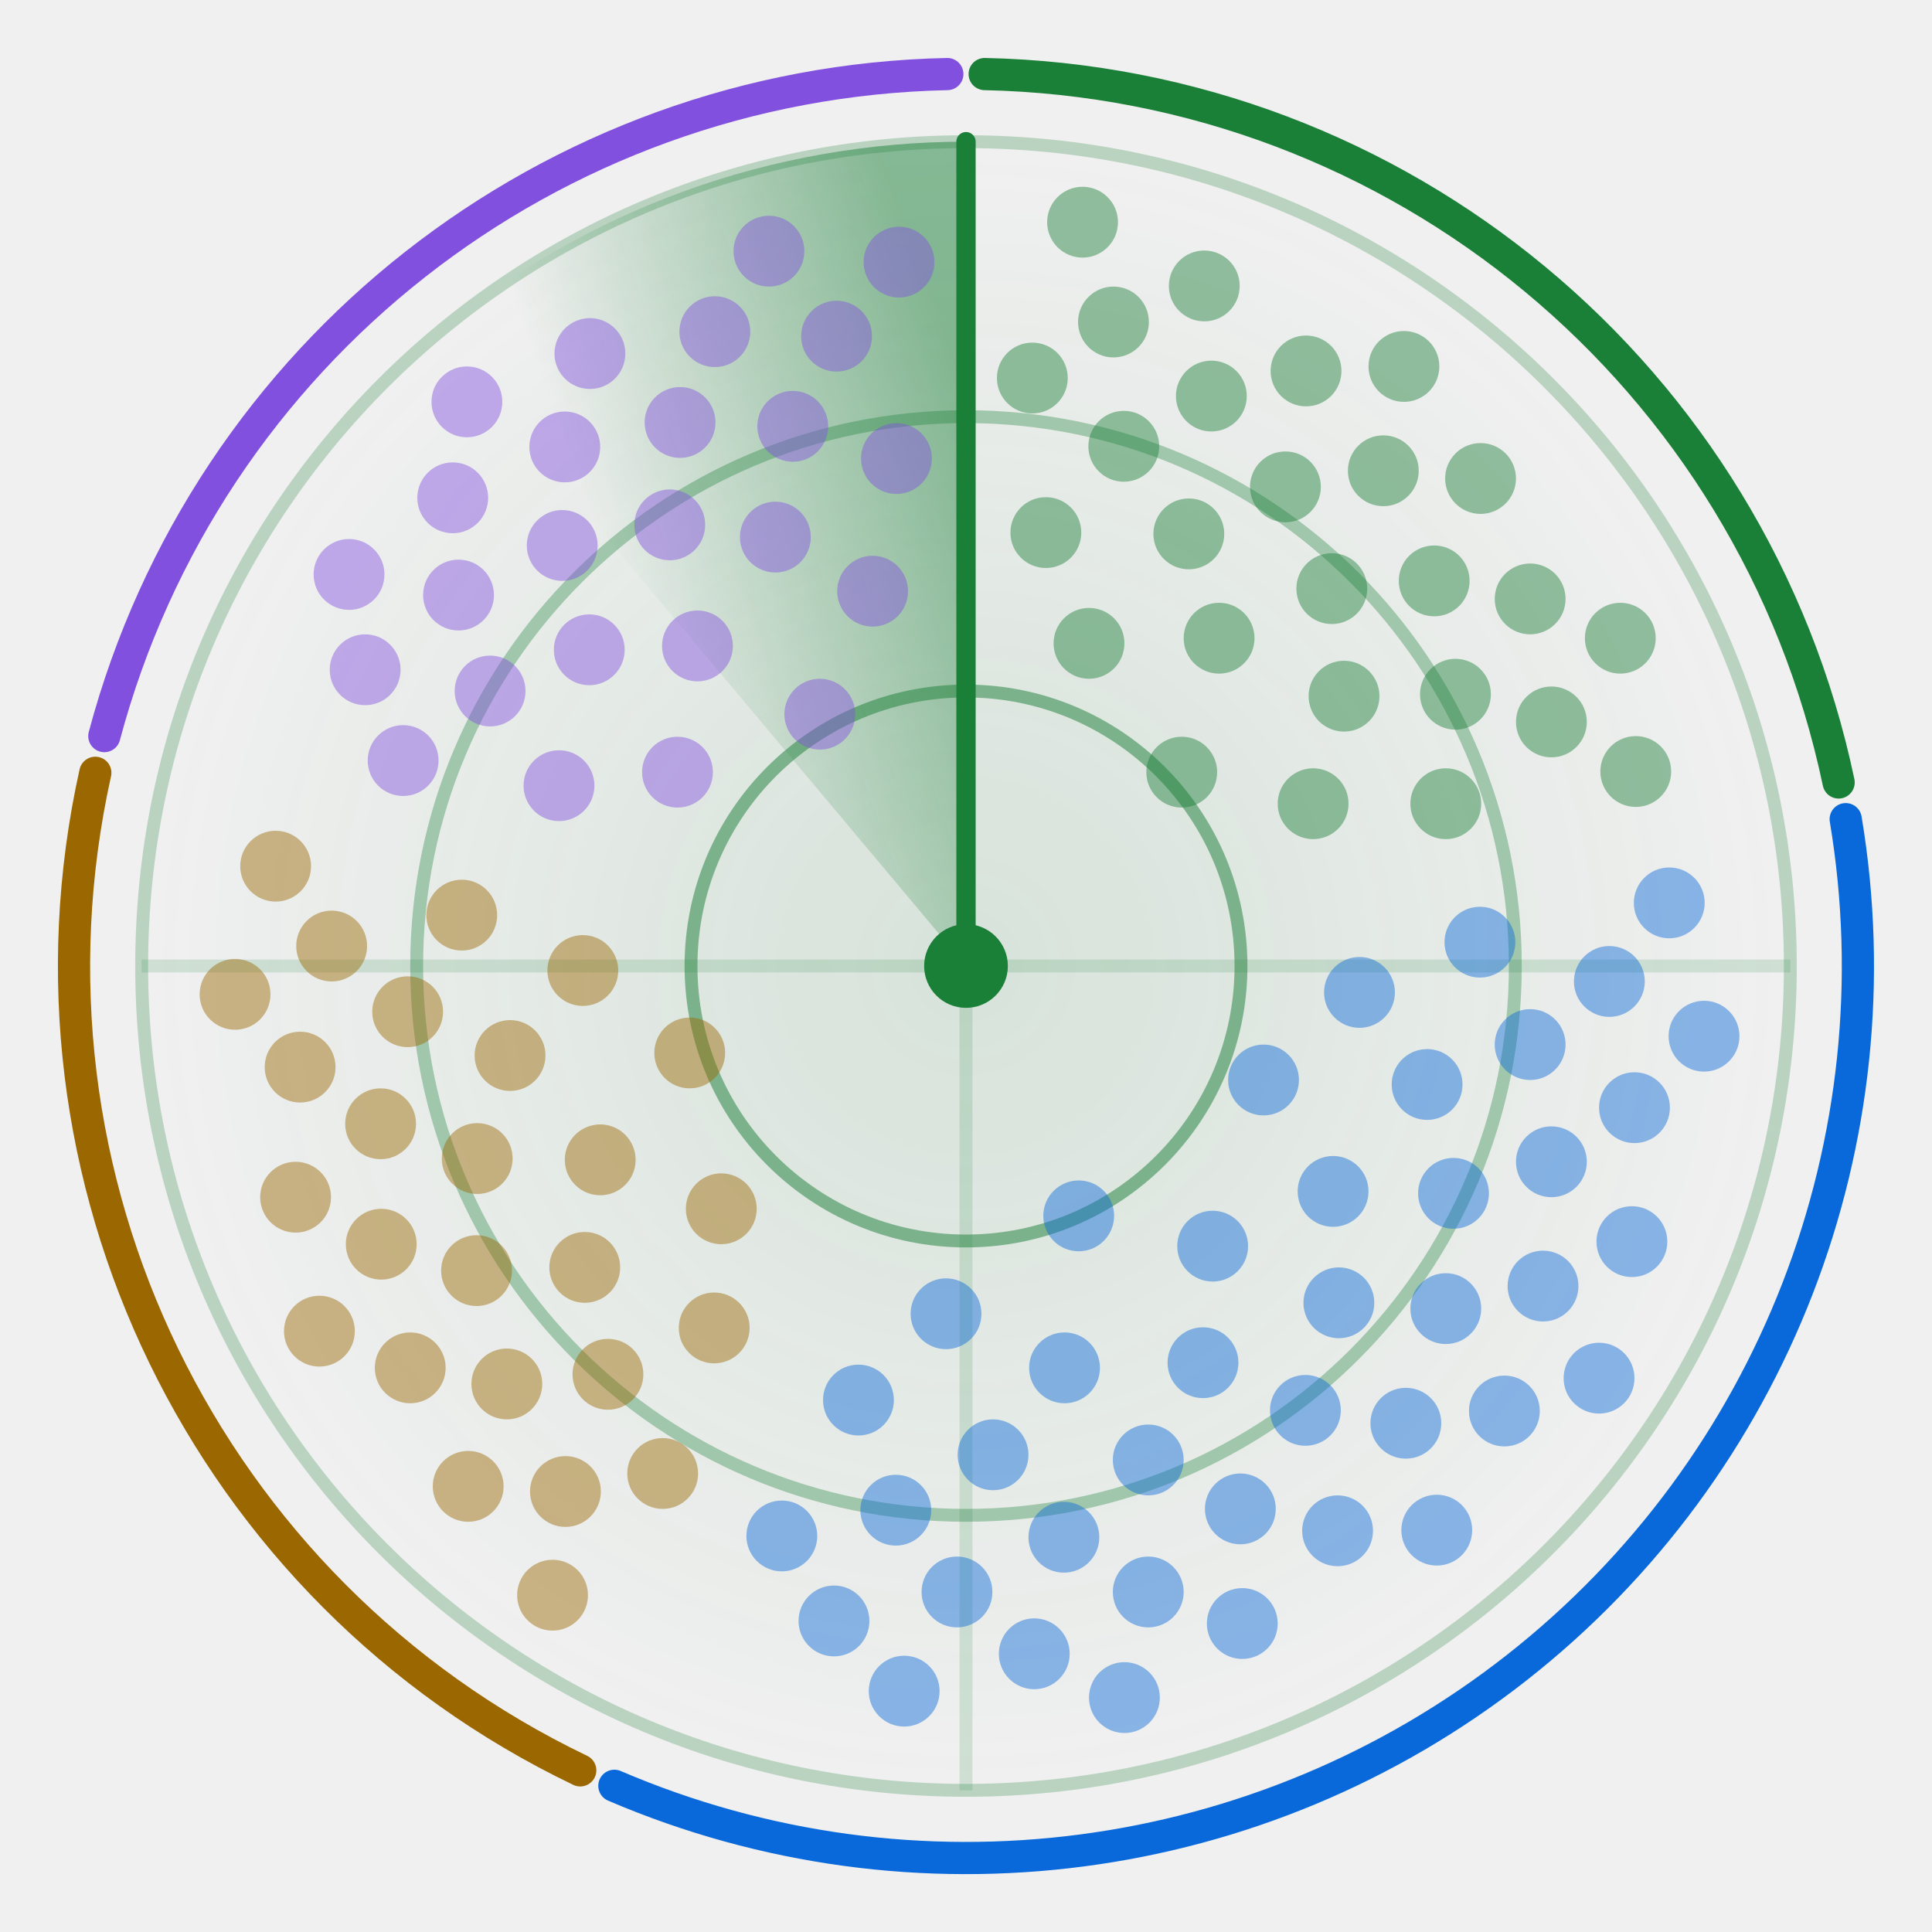
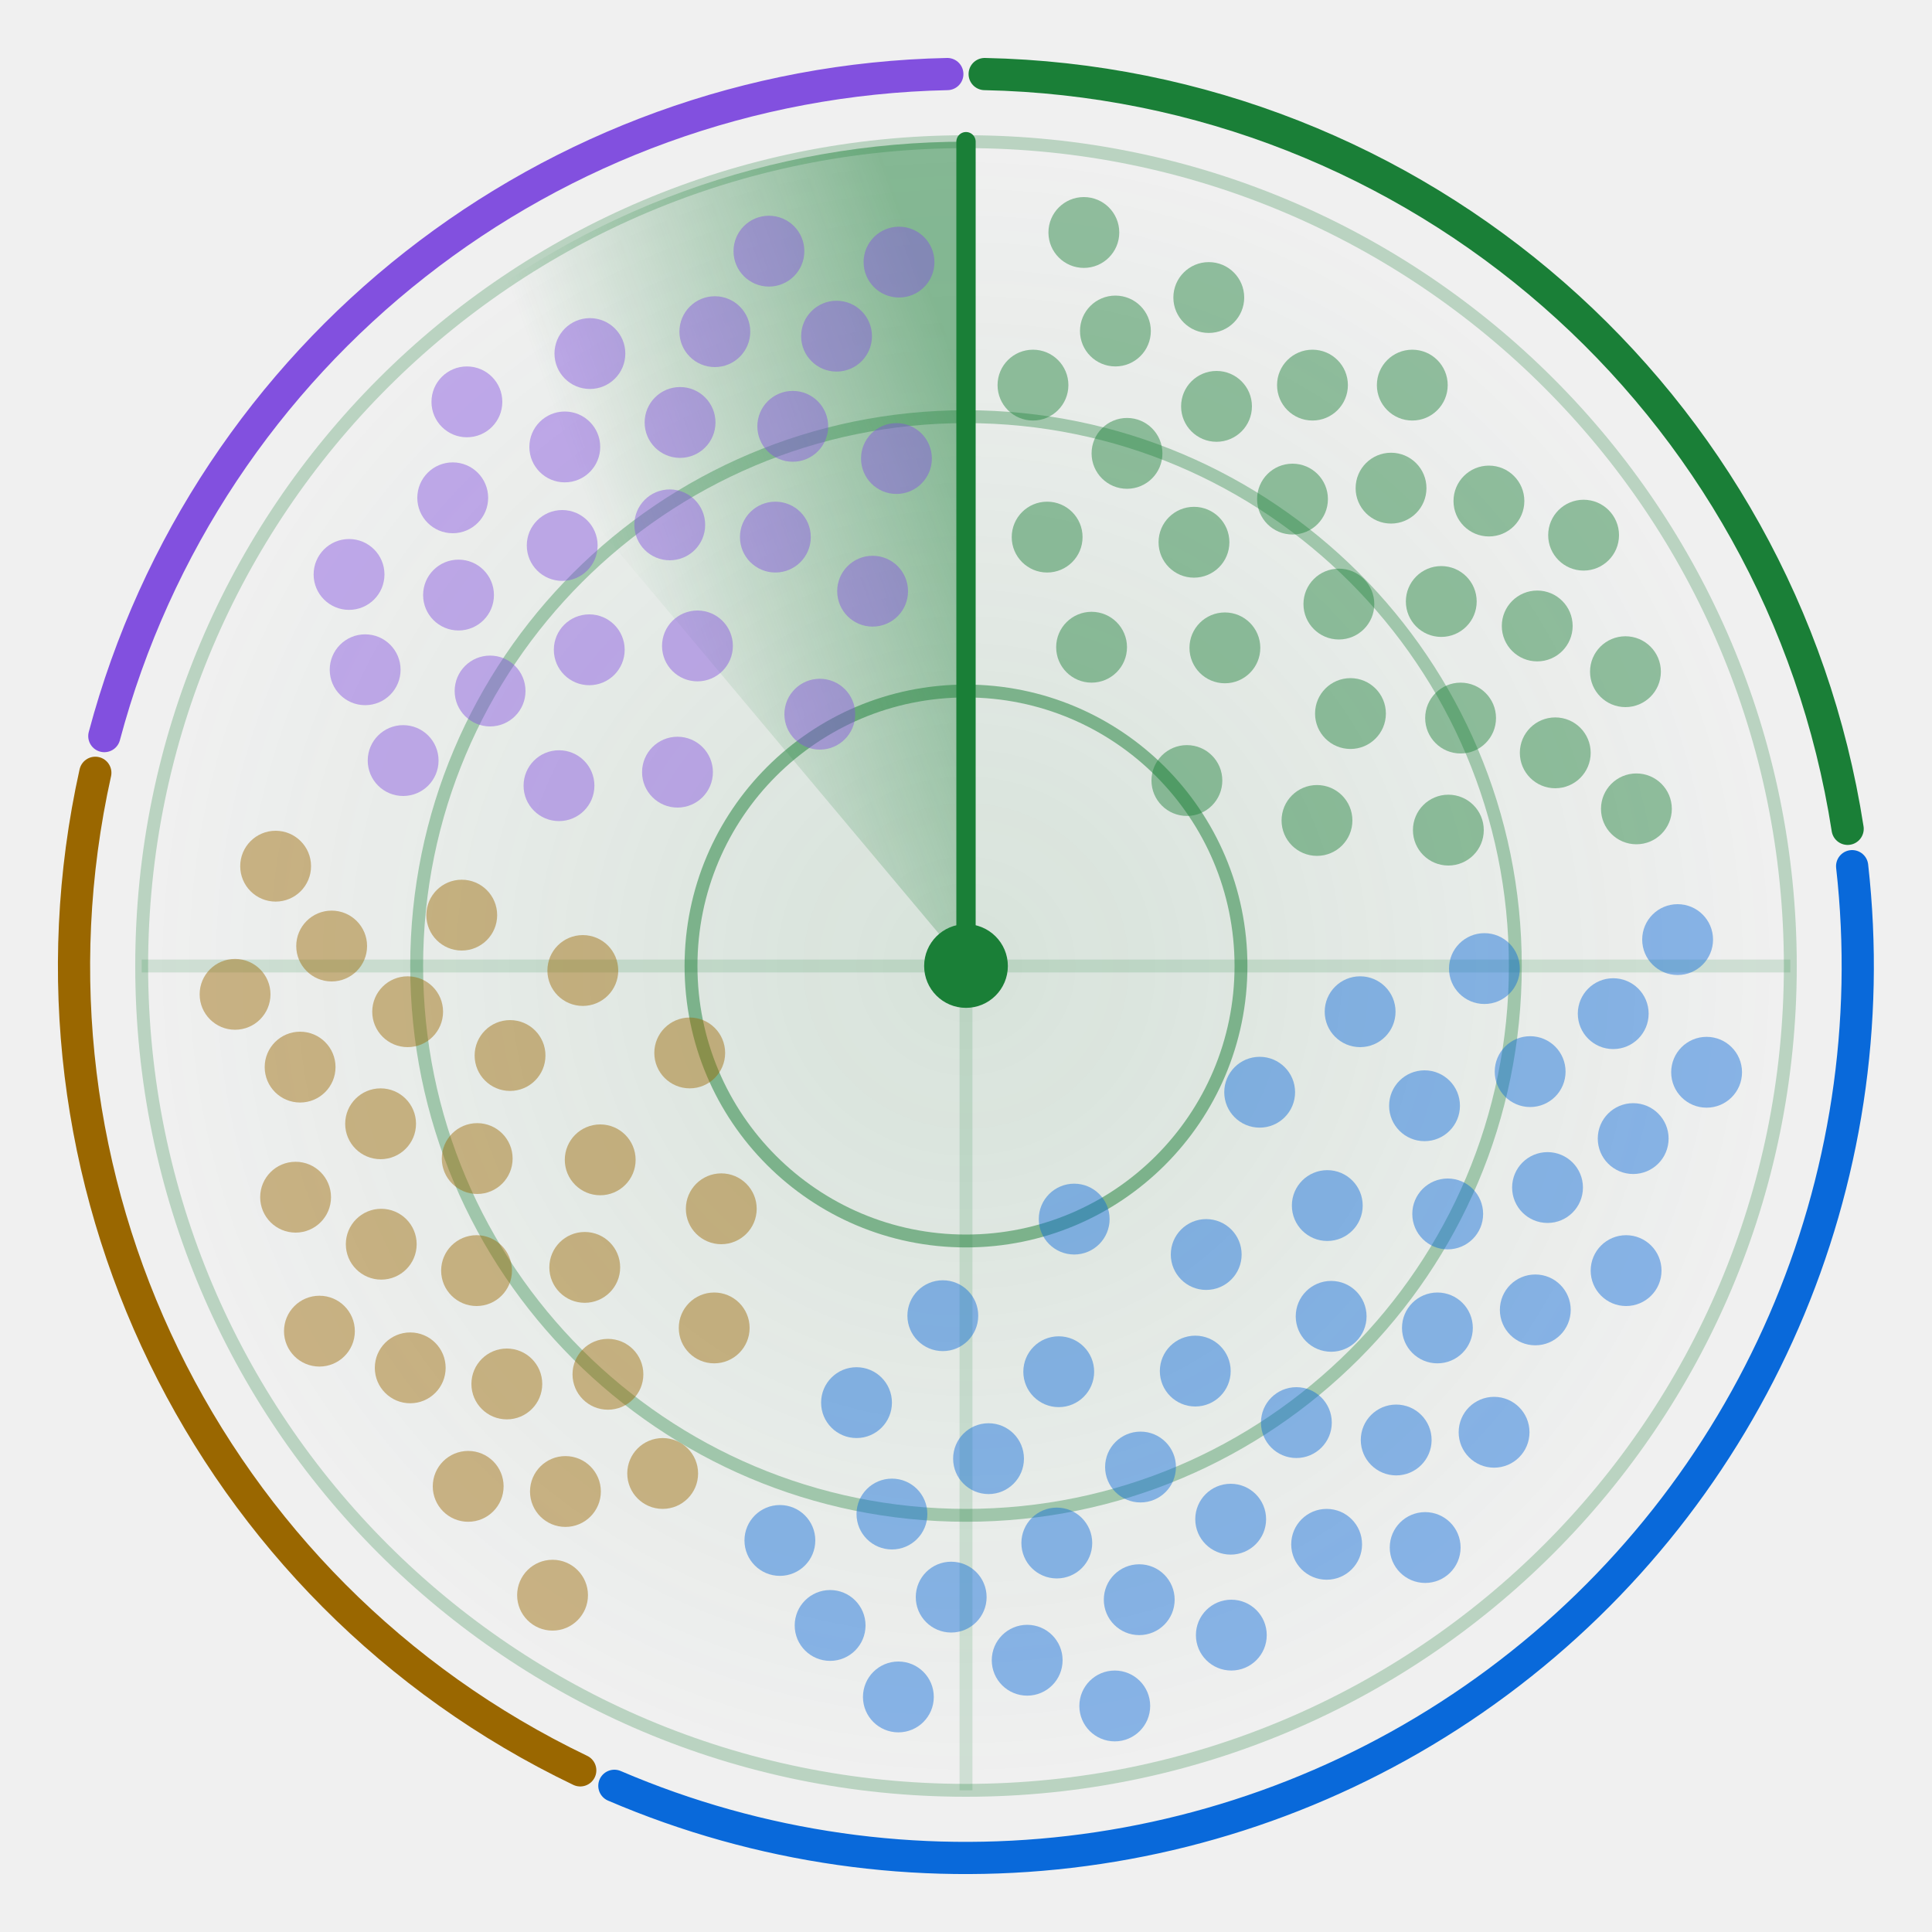
<svg xmlns="http://www.w3.org/2000/svg" width="300" height="300" viewBox="0 0 300 300" role="img" aria-labelledby="title">
  <style>.card{fill:#ffffff;stroke:#d1d9e0}.t{fill:#1f2328}.m{fill:#59636e}.ring{stroke:#1a7f37}.hub{fill:#1a7f37}.beam{stroke:#1a7f37}.s0,.s1,.g0,.g1{stop-color:#1a7f37}.a0{stop-color:#1a7f37}.a1{stop-color:#0969da}.dot.agents,.key.agents{fill:#1a7f37}.rim.agents{stroke:#1a7f37}.dot.apis,.key.apis{fill:#0969da}.rim.apis{stroke:#0969da}.dot.trials,.key.trials{fill:#9a6700}.rim.trials{stroke:#9a6700}.dot.aggregators,.key.aggregators{fill:#8250df}.rim.aggregators{stroke:#8250df}@media (prefers-color-scheme: dark) {.card{fill:#0d1117;stroke:#3d444d}.t{fill:#f0f6fc}.m{fill:#9198a1}.ring{stroke:#3fb950}.hub{fill:#3fb950}.beam{stroke:#3fb950}.s0,.s1,.g0,.g1{stop-color:#3fb950}.a0{stop-color:#3fb950}.a1{stop-color:#4493f8}.dot.agents,.key.agents{fill:#3fb950}.rim.agents{stroke:#3fb950}.dot.apis,.key.apis{fill:#4493f8}.rim.apis{stroke:#4493f8}.dot.trials,.key.trials{fill:#d29922}.rim.trials{stroke:#d29922}.dot.aggregators,.key.aggregators{fill:#ab7df8}.rim.aggregators{stroke:#ab7df8}}.rim{fill:none}.s0{stop-opacity:.5}.s1,.g1{stop-opacity:0}.g0{stop-opacity:.12}.dot{opacity:.45;animation:ping 6s linear infinite}@keyframes ping{0%,4%{opacity:1}55%,100%{opacity:.45}}.turning{animation:turn 6s linear infinite}@keyframes turn{to{transform:rotate(360deg)}}@media (prefers-reduced-motion: reduce) {.dot { animation: none; opacity: 1 } .turning { animation: none }}</style>
  <defs>
    <radialGradient id="glow">
      <stop class="g0" offset="0" />
      <stop class="g1" offset="1" />
    </radialGradient>
  </defs>
  <circle cx="150.0" cy="150.0" r="128.0" fill="url(#glow)" />
  <circle class="ring" cx="150.0" cy="150.0" r="42.7" fill="none" stroke-width="2" stroke-opacity=".5" />
  <circle class="ring" cx="150.0" cy="150.0" r="85.3" fill="none" stroke-width="2" stroke-opacity=".35" />
  <circle class="ring" cx="150.0" cy="150.0" r="128.0" fill="none" stroke-width="2" stroke-opacity=".25" />
  <path class="ring" d="M22.0 150.0H278.0M150.0 22.0V278.0" stroke-width="2" stroke-opacity=".15" />
-   <path class="rim agents" d="M152.9 11.5A138.5 138.5 0 0 1 285.5 121.5" stroke-width="5" stroke-linecap="round" />
-   <path class="rim apis" d="M286.6 127.2A138.5 138.5 0 0 1 95.4 277.3" stroke-width="5" stroke-linecap="round" />
+   <path class="rim agents" d="M152.9 11.5A138.5 138.5 0 0 1 286.9 128.7" stroke-width="5" stroke-linecap="round" />
+   <path class="rim apis" d="M287.6 134.5A138.5 138.5 0 0 1 95.4 277.3" stroke-width="5" stroke-linecap="round" />
  <path class="rim trials" d="M90.1 274.9A138.5 138.5 0 0 1 14.8 120.0" stroke-width="5" stroke-linecap="round" />
  <path class="rim aggregators" d="M16.2 114.3A138.5 138.5 0 0 1 147.1 11.5" stroke-width="5" stroke-linecap="round" />
  <defs>
    <linearGradient id="sweep" gradientUnits="userSpaceOnUse" x1="150.0" y1="60.4" x2="92.4" y2="81.4">
      <stop class="s0" offset="0" />
      <stop class="s1" offset="1" />
    </linearGradient>
  </defs>
  <g class="turning" style="transform-origin:150.0px 150.0px">
    <path fill="url(#sweep)" d="M150.0 150.0L67.7 51.9A128.0 128.0 0 0 1 150.0 22.0Z" />
    <line class="beam" x1="150.0" y1="150.0" x2="150.0" y2="22.0" stroke-width="3" stroke-linecap="round" />
  </g>
-   <circle class="dot agents" cx="183.5" cy="119.9" r="5.5" style="animation-delay:0.80s" />
-   <circle class="dot agents" cx="169.1" cy="99.9" r="5.5" style="animation-delay:0.35s" />
-   <circle class="dot agents" cx="203.9" cy="124.8" r="5.5" style="animation-delay:1.08s" />
-   <circle class="dot agents" cx="189.3" cy="99.1" r="5.5" style="animation-delay:0.63s" />
-   <circle class="dot agents" cx="162.4" cy="82.7" r="5.5" style="animation-delay:0.17s" />
-   <circle class="dot agents" cx="208.7" cy="108.1" r="5.5" style="animation-delay:0.91s" />
-   <circle class="dot agents" cx="184.6" cy="82.9" r="5.5" style="animation-delay:0.45s" />
-   <circle class="dot agents" cx="224.5" cy="124.8" r="5.5" style="animation-delay:1.19s" />
-   <circle class="dot agents" cx="206.8" cy="91.4" r="5.5" style="animation-delay:0.74s" />
-   <circle class="dot agents" cx="174.5" cy="69.3" r="5.5" style="animation-delay:0.28s" />
-   <circle class="dot agents" cx="226.0" cy="107.8" r="5.5" style="animation-delay:1.02s" />
-   <circle class="dot agents" cx="199.6" cy="75.6" r="5.5" style="animation-delay:0.56s" />
-   <circle class="dot agents" cx="160.3" cy="58.7" r="5.5" style="animation-delay:0.11s" />
-   <circle class="dot agents" cx="222.7" cy="90.2" r="5.5" style="animation-delay:0.84s" />
-   <circle class="dot agents" cx="188.1" cy="61.5" r="5.5" style="animation-delay:0.39s" />
-   <circle class="dot agents" cx="240.9" cy="112.1" r="5.5" style="animation-delay:1.12s" />
-   <circle class="dot agents" cx="214.8" cy="73.1" r="5.5" style="animation-delay:0.67s" />
-   <circle class="dot agents" cx="172.9" cy="50.0" r="5.5" style="animation-delay:0.21s" />
-   <circle class="dot agents" cx="237.6" cy="93.0" r="5.5" style="animation-delay:0.95s" />
-   <circle class="dot agents" cx="202.8" cy="57.6" r="5.5" style="animation-delay:0.50s" />
-   <circle class="dot agents" cx="254.0" cy="119.8" r="5.5" style="animation-delay:1.23s" />
-   <circle class="dot agents" cx="229.9" cy="74.3" r="5.5" style="animation-delay:0.78s" />
-   <circle class="dot agents" cx="187.0" cy="44.4" r="5.5" style="animation-delay:0.32s" />
-   <circle class="dot agents" cx="251.6" cy="99.1" r="5.5" style="animation-delay:1.06s" />
-   <circle class="dot agents" cx="218.0" cy="56.9" r="5.5" style="animation-delay:0.60s" />
-   <circle class="dot agents" cx="168.1" cy="34.5" r="5.5" style="animation-delay:0.15s" />
-   <circle class="dot apis" cx="167.5" cy="188.8" r="5.5" style="animation-delay:2.59s" />
-   <circle class="dot apis" cx="196.2" cy="167.7" r="5.5" style="animation-delay:1.85s" />
-   <circle class="dot apis" cx="146.9" cy="204.0" r="5.5" style="animation-delay:3.06s" />
-   <circle class="dot apis" cx="188.3" cy="193.5" r="5.5" style="animation-delay:2.31s" />
-   <circle class="dot apis" cx="211.1" cy="154.1" r="5.5" style="animation-delay:1.56s" />
-   <circle class="dot apis" cx="165.3" cy="212.4" r="5.5" style="animation-delay:2.77s" />
-   <circle class="dot apis" cx="207.0" cy="185.0" r="5.5" style="animation-delay:2.03s" />
-   <circle class="dot apis" cx="133.3" cy="217.4" r="5.5" style="animation-delay:3.23s" />
-   <circle class="dot apis" cx="186.8" cy="211.6" r="5.5" style="animation-delay:2.49s" />
-   <circle class="dot apis" cx="221.6" cy="168.4" r="5.5" style="animation-delay:1.74s" />
-   <circle class="dot apis" cx="154.2" cy="225.9" r="5.5" style="animation-delay:2.95s" />
-   <circle class="dot apis" cx="207.9" cy="202.3" r="5.5" style="animation-delay:2.20s" />
-   <circle class="dot apis" cx="229.8" cy="146.3" r="5.5" style="animation-delay:1.46s" />
-   <circle class="dot apis" cx="178.3" cy="226.7" r="5.5" style="animation-delay:2.66s" />
-   <circle class="dot apis" cx="225.7" cy="185.3" r="5.5" style="animation-delay:1.92s" />
-   <circle class="dot apis" cx="139.1" cy="234.5" r="5.5" style="animation-delay:3.12s" />
-   <circle class="dot apis" cx="202.7" cy="219.0" r="5.5" style="animation-delay:2.38s" />
-   <circle class="dot apis" cx="237.6" cy="162.2" r="5.5" style="animation-delay:1.63s" />
-   <circle class="dot apis" cx="165.2" cy="238.7" r="5.5" style="animation-delay:2.84s" />
-   <circle class="dot apis" cx="224.5" cy="203.2" r="5.5" style="animation-delay:2.09s" />
-   <circle class="dot apis" cx="121.4" cy="238.5" r="5.5" style="animation-delay:3.30s" />
-   <circle class="dot apis" cx="192.6" cy="234.3" r="5.5" style="animation-delay:2.55s" />
-   <circle class="dot apis" cx="240.9" cy="180.4" r="5.5" style="animation-delay:1.81s" />
-   <circle class="dot apis" cx="148.6" cy="247.2" r="5.5" style="animation-delay:3.01s" />
-   <circle class="dot apis" cx="218.3" cy="221.0" r="5.5" style="animation-delay:2.27s" />
-   <circle class="dot apis" cx="249.9" cy="152.4" r="5.5" style="animation-delay:1.52s" />
-   <circle class="dot apis" cx="178.3" cy="247.2" r="5.5" style="animation-delay:2.73s" />
-   <circle class="dot apis" cx="239.6" cy="199.7" r="5.5" style="animation-delay:1.98s" />
-   <circle class="dot apis" cx="129.5" cy="251.7" r="5.5" style="animation-delay:3.19s" />
-   <circle class="dot apis" cx="207.7" cy="237.7" r="5.5" style="animation-delay:2.44s" />
-   <circle class="dot apis" cx="253.8" cy="172.0" r="5.5" style="animation-delay:1.70s" />
-   <circle class="dot apis" cx="160.6" cy="256.8" r="5.5" style="animation-delay:2.91s" />
-   <circle class="dot apis" cx="233.6" cy="219.1" r="5.5" style="animation-delay:2.16s" />
-   <circle class="dot apis" cx="259.2" cy="140.2" r="5.5" style="animation-delay:1.41s" />
-   <circle class="dot apis" cx="192.9" cy="252.1" r="5.5" style="animation-delay:2.62s" />
-   <circle class="dot apis" cx="253.4" cy="192.8" r="5.5" style="animation-delay:1.88s" />
-   <circle class="dot apis" cx="140.4" cy="262.6" r="5.5" style="animation-delay:3.08s" />
-   <circle class="dot apis" cx="223.1" cy="237.6" r="5.5" style="animation-delay:2.34s" />
-   <circle class="dot apis" cx="264.6" cy="160.9" r="5.5" style="animation-delay:1.59s" />
-   <circle class="dot apis" cx="174.6" cy="263.6" r="5.5" style="animation-delay:2.80s" />
-   <circle class="dot apis" cx="248.3" cy="214.0" r="5.5" style="animation-delay:2.05s" />
+   <circle class="dot agents" cx="184.3" cy="121.2" r="5.5" style="animation-delay:0.83s" />
+   <circle class="dot agents" cx="169.5" cy="100.5" r="5.5" style="animation-delay:0.36s" />
+   <circle class="dot agents" cx="204.5" cy="127.4" r="5.5" style="animation-delay:1.13s" />
+   <circle class="dot agents" cx="190.2" cy="100.6" r="5.5" style="animation-delay:0.65s" />
+   <circle class="dot agents" cx="162.6" cy="83.4" r="5.5" style="animation-delay:0.18s" />
+   <circle class="dot agents" cx="209.7" cy="110.8" r="5.5" style="animation-delay:0.94s" />
+   <circle class="dot agents" cx="185.4" cy="84.2" r="5.5" style="animation-delay:0.47s" />
+   <circle class="dot agents" cx="224.9" cy="128.9" r="5.5" style="animation-delay:1.24s" />
+   <circle class="dot agents" cx="207.9" cy="93.8" r="5.5" style="animation-delay:0.76s" />
+   <circle class="dot agents" cx="175.0" cy="70.4" r="5.5" style="animation-delay:0.29s" />
+   <circle class="dot agents" cx="226.8" cy="111.5" r="5.5" style="animation-delay:1.06s" />
+   <circle class="dot agents" cx="200.7" cy="77.5" r="5.5" style="animation-delay:0.58s" />
+   <circle class="dot agents" cx="160.4" cy="59.8" r="5.5" style="animation-delay:0.11s" />
+   <circle class="dot agents" cx="223.8" cy="93.4" r="5.5" style="animation-delay:0.88s" />
+   <circle class="dot agents" cx="188.9" cy="63.1" r="5.5" style="animation-delay:0.40s" />
+   <circle class="dot agents" cx="241.5" cy="116.9" r="5.5" style="animation-delay:1.17s" />
+   <circle class="dot agents" cx="216.0" cy="75.8" r="5.5" style="animation-delay:0.69s" />
+   <circle class="dot agents" cx="173.2" cy="51.4" r="5.5" style="animation-delay:0.22s" />
+   <circle class="dot agents" cx="238.7" cy="97.2" r="5.5" style="animation-delay:0.99s" />
+   <circle class="dot agents" cx="203.8" cy="59.8" r="5.5" style="animation-delay:0.51s" />
+   <circle class="dot agents" cx="254.1" cy="125.6" r="5.5" style="animation-delay:1.28s" />
+   <circle class="dot agents" cx="231.2" cy="77.8" r="5.5" style="animation-delay:0.81s" />
+   <circle class="dot agents" cx="187.7" cy="46.2" r="5.5" style="animation-delay:0.33s" />
+   <circle class="dot agents" cx="252.4" cy="104.3" r="5.5" style="animation-delay:1.10s" />
+   <circle class="dot agents" cx="219.3" cy="59.8" r="5.5" style="animation-delay:0.63s" />
+   <circle class="dot agents" cx="168.3" cy="36.1" r="5.5" style="animation-delay:0.15s" />
+   <circle class="dot agents" cx="245.9" cy="83.1" r="5.5" style="animation-delay:0.92s" />
+   <circle class="dot apis" cx="166.8" cy="189.3" r="5.5" style="animation-delay:2.61s" />
+   <circle class="dot apis" cx="195.6" cy="169.6" r="5.5" style="animation-delay:1.89s" />
+   <circle class="dot apis" cx="146.4" cy="204.3" r="5.5" style="animation-delay:3.06s" />
+   <circle class="dot apis" cx="187.3" cy="194.8" r="5.5" style="animation-delay:2.34s" />
+   <circle class="dot apis" cx="211.2" cy="157.1" r="5.5" style="animation-delay:1.61s" />
+   <circle class="dot apis" cx="164.4" cy="213.0" r="5.5" style="animation-delay:2.79s" />
+   <circle class="dot apis" cx="206.1" cy="187.2" r="5.5" style="animation-delay:2.06s" />
+   <circle class="dot apis" cx="133.0" cy="217.8" r="5.5" style="animation-delay:3.23s" />
+   <circle class="dot apis" cx="185.6" cy="212.9" r="5.5" style="animation-delay:2.51s" />
+   <circle class="dot apis" cx="221.2" cy="171.7" r="5.5" style="animation-delay:1.78s" />
+   <circle class="dot apis" cx="153.5" cy="226.5" r="5.5" style="animation-delay:2.96s" />
+   <circle class="dot apis" cx="206.7" cy="204.4" r="5.5" style="animation-delay:2.23s" />
+   <circle class="dot apis" cx="230.5" cy="150.4" r="5.5" style="animation-delay:1.51s" />
+   <circle class="dot apis" cx="177.1" cy="227.8" r="5.5" style="animation-delay:2.68s" />
+   <circle class="dot apis" cx="224.8" cy="188.5" r="5.5" style="animation-delay:1.95s" />
+   <circle class="dot apis" cx="138.5" cy="235.1" r="5.5" style="animation-delay:3.13s" />
+   <circle class="dot apis" cx="201.3" cy="220.9" r="5.5" style="animation-delay:2.40s" />
+   <circle class="dot apis" cx="237.6" cy="166.4" r="5.5" style="animation-delay:1.68s" />
+   <circle class="dot apis" cx="164.1" cy="239.6" r="5.5" style="animation-delay:2.85s" />
+   <circle class="dot apis" cx="223.2" cy="206.2" r="5.5" style="animation-delay:2.13s" />
+   <circle class="dot apis" cx="121.1" cy="239.2" r="5.5" style="animation-delay:3.30s" />
+   <circle class="dot apis" cx="191.1" cy="235.9" r="5.5" style="animation-delay:2.57s" />
+   <circle class="dot apis" cx="240.3" cy="184.4" r="5.5" style="animation-delay:1.85s" />
+   <circle class="dot apis" cx="147.7" cy="248.0" r="5.5" style="animation-delay:3.02s" />
+   <circle class="dot apis" cx="216.8" cy="223.6" r="5.5" style="animation-delay:2.30s" />
+   <circle class="dot apis" cx="250.5" cy="157.4" r="5.5" style="animation-delay:1.57s" />
+   <circle class="dot apis" cx="176.9" cy="248.4" r="5.5" style="animation-delay:2.75s" />
+   <circle class="dot apis" cx="238.4" cy="203.4" r="5.5" style="animation-delay:2.02s" />
+   <circle class="dot apis" cx="128.9" cy="252.4" r="5.5" style="animation-delay:3.19s" />
+   <circle class="dot apis" cx="206.0" cy="239.8" r="5.5" style="animation-delay:2.47s" />
+   <circle class="dot apis" cx="253.6" cy="176.8" r="5.5" style="animation-delay:1.74s" />
+   <circle class="dot apis" cx="159.5" cy="257.8" r="5.5" style="animation-delay:2.92s" />
+   <circle class="dot apis" cx="232.0" cy="222.4" r="5.5" style="animation-delay:2.19s" />
+   <circle class="dot apis" cx="260.5" cy="145.9" r="5.5" style="animation-delay:1.46s" />
+   <circle class="dot apis" cx="191.2" cy="253.9" r="5.5" style="animation-delay:2.64s" />
+   <circle class="dot apis" cx="252.5" cy="197.3" r="5.5" style="animation-delay:1.91s" />
+   <circle class="dot apis" cx="139.5" cy="263.5" r="5.5" style="animation-delay:3.09s" />
+   <circle class="dot apis" cx="221.3" cy="240.3" r="5.5" style="animation-delay:2.36s" />
+   <circle class="dot apis" cx="265.0" cy="166.5" r="5.5" style="animation-delay:1.64s" />
+   <circle class="dot apis" cx="173.1" cy="264.9" r="5.5" style="animation-delay:2.81s" />
  <circle class="dot trials" cx="107.1" cy="163.5" r="5.5" style="animation-delay:4.21s" />
  <circle class="dot trials" cx="112.0" cy="187.7" r="5.5" style="animation-delay:3.75s" />
  <circle class="dot trials" cx="90.5" cy="150.7" r="5.5" style="animation-delay:4.49s" />
  <circle class="dot trials" cx="93.2" cy="180.1" r="5.5" style="animation-delay:4.03s" />
  <circle class="dot trials" cx="110.9" cy="206.2" r="5.5" style="animation-delay:3.58s" />
  <circle class="dot trials" cx="79.2" cy="163.9" r="5.5" style="animation-delay:4.32s" />
  <circle class="dot trials" cx="90.8" cy="196.8" r="5.5" style="animation-delay:3.86s" />
  <circle class="dot trials" cx="71.7" cy="142.1" r="5.5" style="animation-delay:4.60s" />
  <circle class="dot trials" cx="74.1" cy="179.9" r="5.5" style="animation-delay:4.14s" />
  <circle class="dot trials" cx="94.4" cy="213.4" r="5.5" style="animation-delay:3.69s" />
  <circle class="dot trials" cx="63.3" cy="157.1" r="5.5" style="animation-delay:4.42s" />
  <circle class="dot trials" cx="74.0" cy="197.3" r="5.5" style="animation-delay:3.97s" />
  <circle class="dot trials" cx="102.9" cy="228.8" r="5.5" style="animation-delay:3.51s" />
  <circle class="dot trials" cx="59.1" cy="174.5" r="5.5" style="animation-delay:4.25s" />
  <circle class="dot trials" cx="78.7" cy="214.9" r="5.5" style="animation-delay:3.80s" />
  <circle class="dot trials" cx="51.5" cy="146.9" r="5.5" style="animation-delay:4.53s" />
  <circle class="dot trials" cx="59.2" cy="193.2" r="5.5" style="animation-delay:4.08s" />
  <circle class="dot trials" cx="87.8" cy="231.6" r="5.5" style="animation-delay:3.62s" />
  <circle class="dot trials" cx="46.6" cy="165.7" r="5.5" style="animation-delay:4.36s" />
  <circle class="dot trials" cx="63.7" cy="212.4" r="5.5" style="animation-delay:3.90s" />
  <circle class="dot trials" cx="42.8" cy="134.5" r="5.5" style="animation-delay:4.64s" />
  <circle class="dot trials" cx="45.9" cy="185.9" r="5.5" style="animation-delay:4.18s" />
  <circle class="dot trials" cx="72.7" cy="230.8" r="5.5" style="animation-delay:3.73s" />
  <circle class="dot trials" cx="36.5" cy="154.4" r="5.5" style="animation-delay:4.46s" />
  <circle class="dot trials" cx="49.6" cy="206.7" r="5.5" style="animation-delay:4.01s" />
  <circle class="dot trials" cx="85.8" cy="247.7" r="5.5" style="animation-delay:3.56s" />
  <circle class="dot aggregators" cx="127.3" cy="110.9" r="5.5" style="animation-delay:5.50s" />
  <circle class="dot aggregators" cx="105.2" cy="119.9" r="5.5" style="animation-delay:5.06s" />
  <circle class="dot aggregators" cx="135.5" cy="91.8" r="5.5" style="animation-delay:5.77s" />
  <circle class="dot aggregators" cx="108.3" cy="100.3" r="5.5" style="animation-delay:5.33s" />
  <circle class="dot aggregators" cx="86.8" cy="122.0" r="5.5" style="animation-delay:4.90s" />
  <circle class="dot aggregators" cx="120.4" cy="83.4" r="5.5" style="animation-delay:5.60s" />
  <circle class="dot aggregators" cx="91.5" cy="100.9" r="5.5" style="animation-delay:5.17s" />
  <circle class="dot aggregators" cx="139.2" cy="71.2" r="5.5" style="animation-delay:5.87s" />
  <circle class="dot aggregators" cx="104.0" cy="81.5" r="5.5" style="animation-delay:5.44s" />
  <circle class="dot aggregators" cx="76.1" cy="107.3" r="5.5" style="animation-delay:5.00s" />
  <circle class="dot aggregators" cx="123.1" cy="66.2" r="5.5" style="animation-delay:5.70s" />
  <circle class="dot aggregators" cx="87.3" cy="84.7" r="5.5" style="animation-delay:5.27s" />
  <circle class="dot aggregators" cx="62.6" cy="118.1" r="5.5" style="animation-delay:4.83s" />
  <circle class="dot aggregators" cx="105.6" cy="65.6" r="5.5" style="animation-delay:5.54s" />
  <circle class="dot aggregators" cx="71.2" cy="92.4" r="5.5" style="animation-delay:5.10s" />
  <circle class="dot aggregators" cx="129.9" cy="52.2" r="5.5" style="animation-delay:5.81s" />
  <circle class="dot aggregators" cx="87.7" cy="69.4" r="5.5" style="animation-delay:5.37s" />
  <circle class="dot aggregators" cx="56.7" cy="104.0" r="5.5" style="animation-delay:4.94s" />
  <circle class="dot aggregators" cx="111.0" cy="51.5" r="5.5" style="animation-delay:5.64s" />
  <circle class="dot aggregators" cx="70.3" cy="77.3" r="5.5" style="animation-delay:5.21s" />
  <circle class="dot aggregators" cx="139.6" cy="40.7" r="5.5" style="animation-delay:5.91s" />
  <circle class="dot aggregators" cx="91.6" cy="54.9" r="5.5" style="animation-delay:5.47s" />
  <circle class="dot aggregators" cx="54.2" cy="89.2" r="5.5" style="animation-delay:5.04s" />
  <circle class="dot aggregators" cx="119.4" cy="39.0" r="5.5" style="animation-delay:5.74s" />
  <circle class="dot aggregators" cx="72.5" cy="62.4" r="5.5" style="animation-delay:5.31s" />
  <circle class="hub" cx="150.0" cy="150.0" r="6.5" />
</svg>
